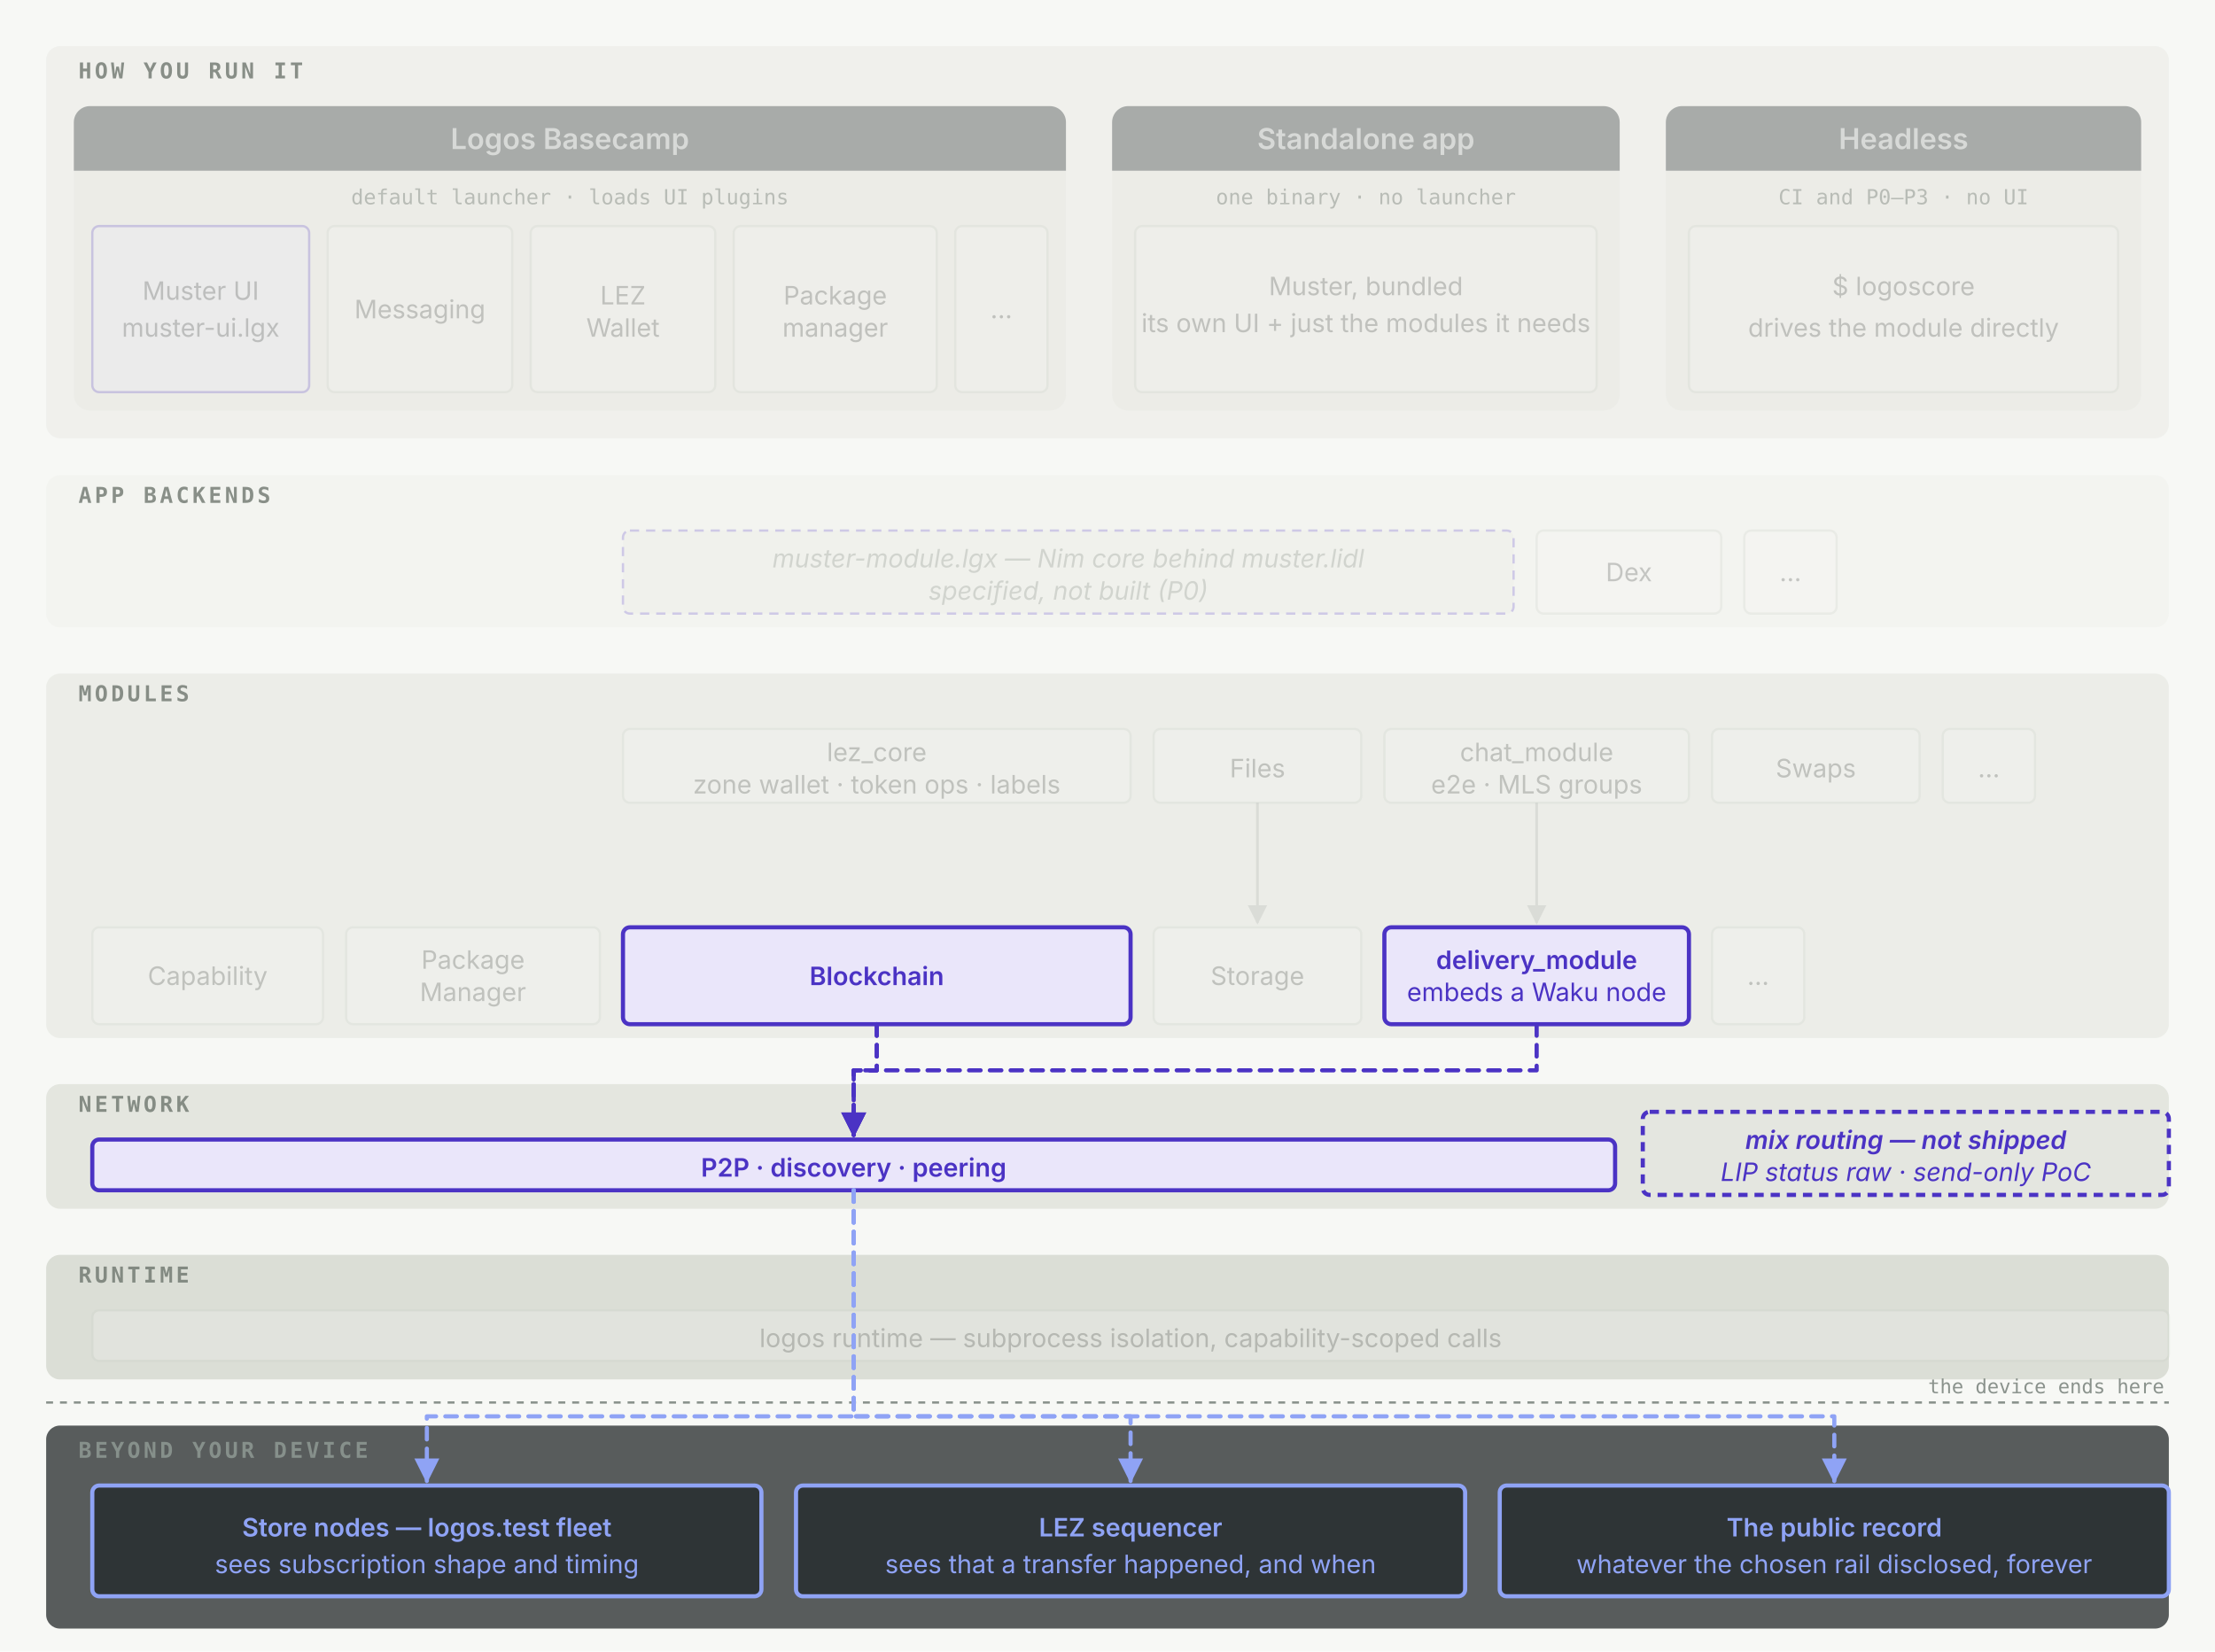
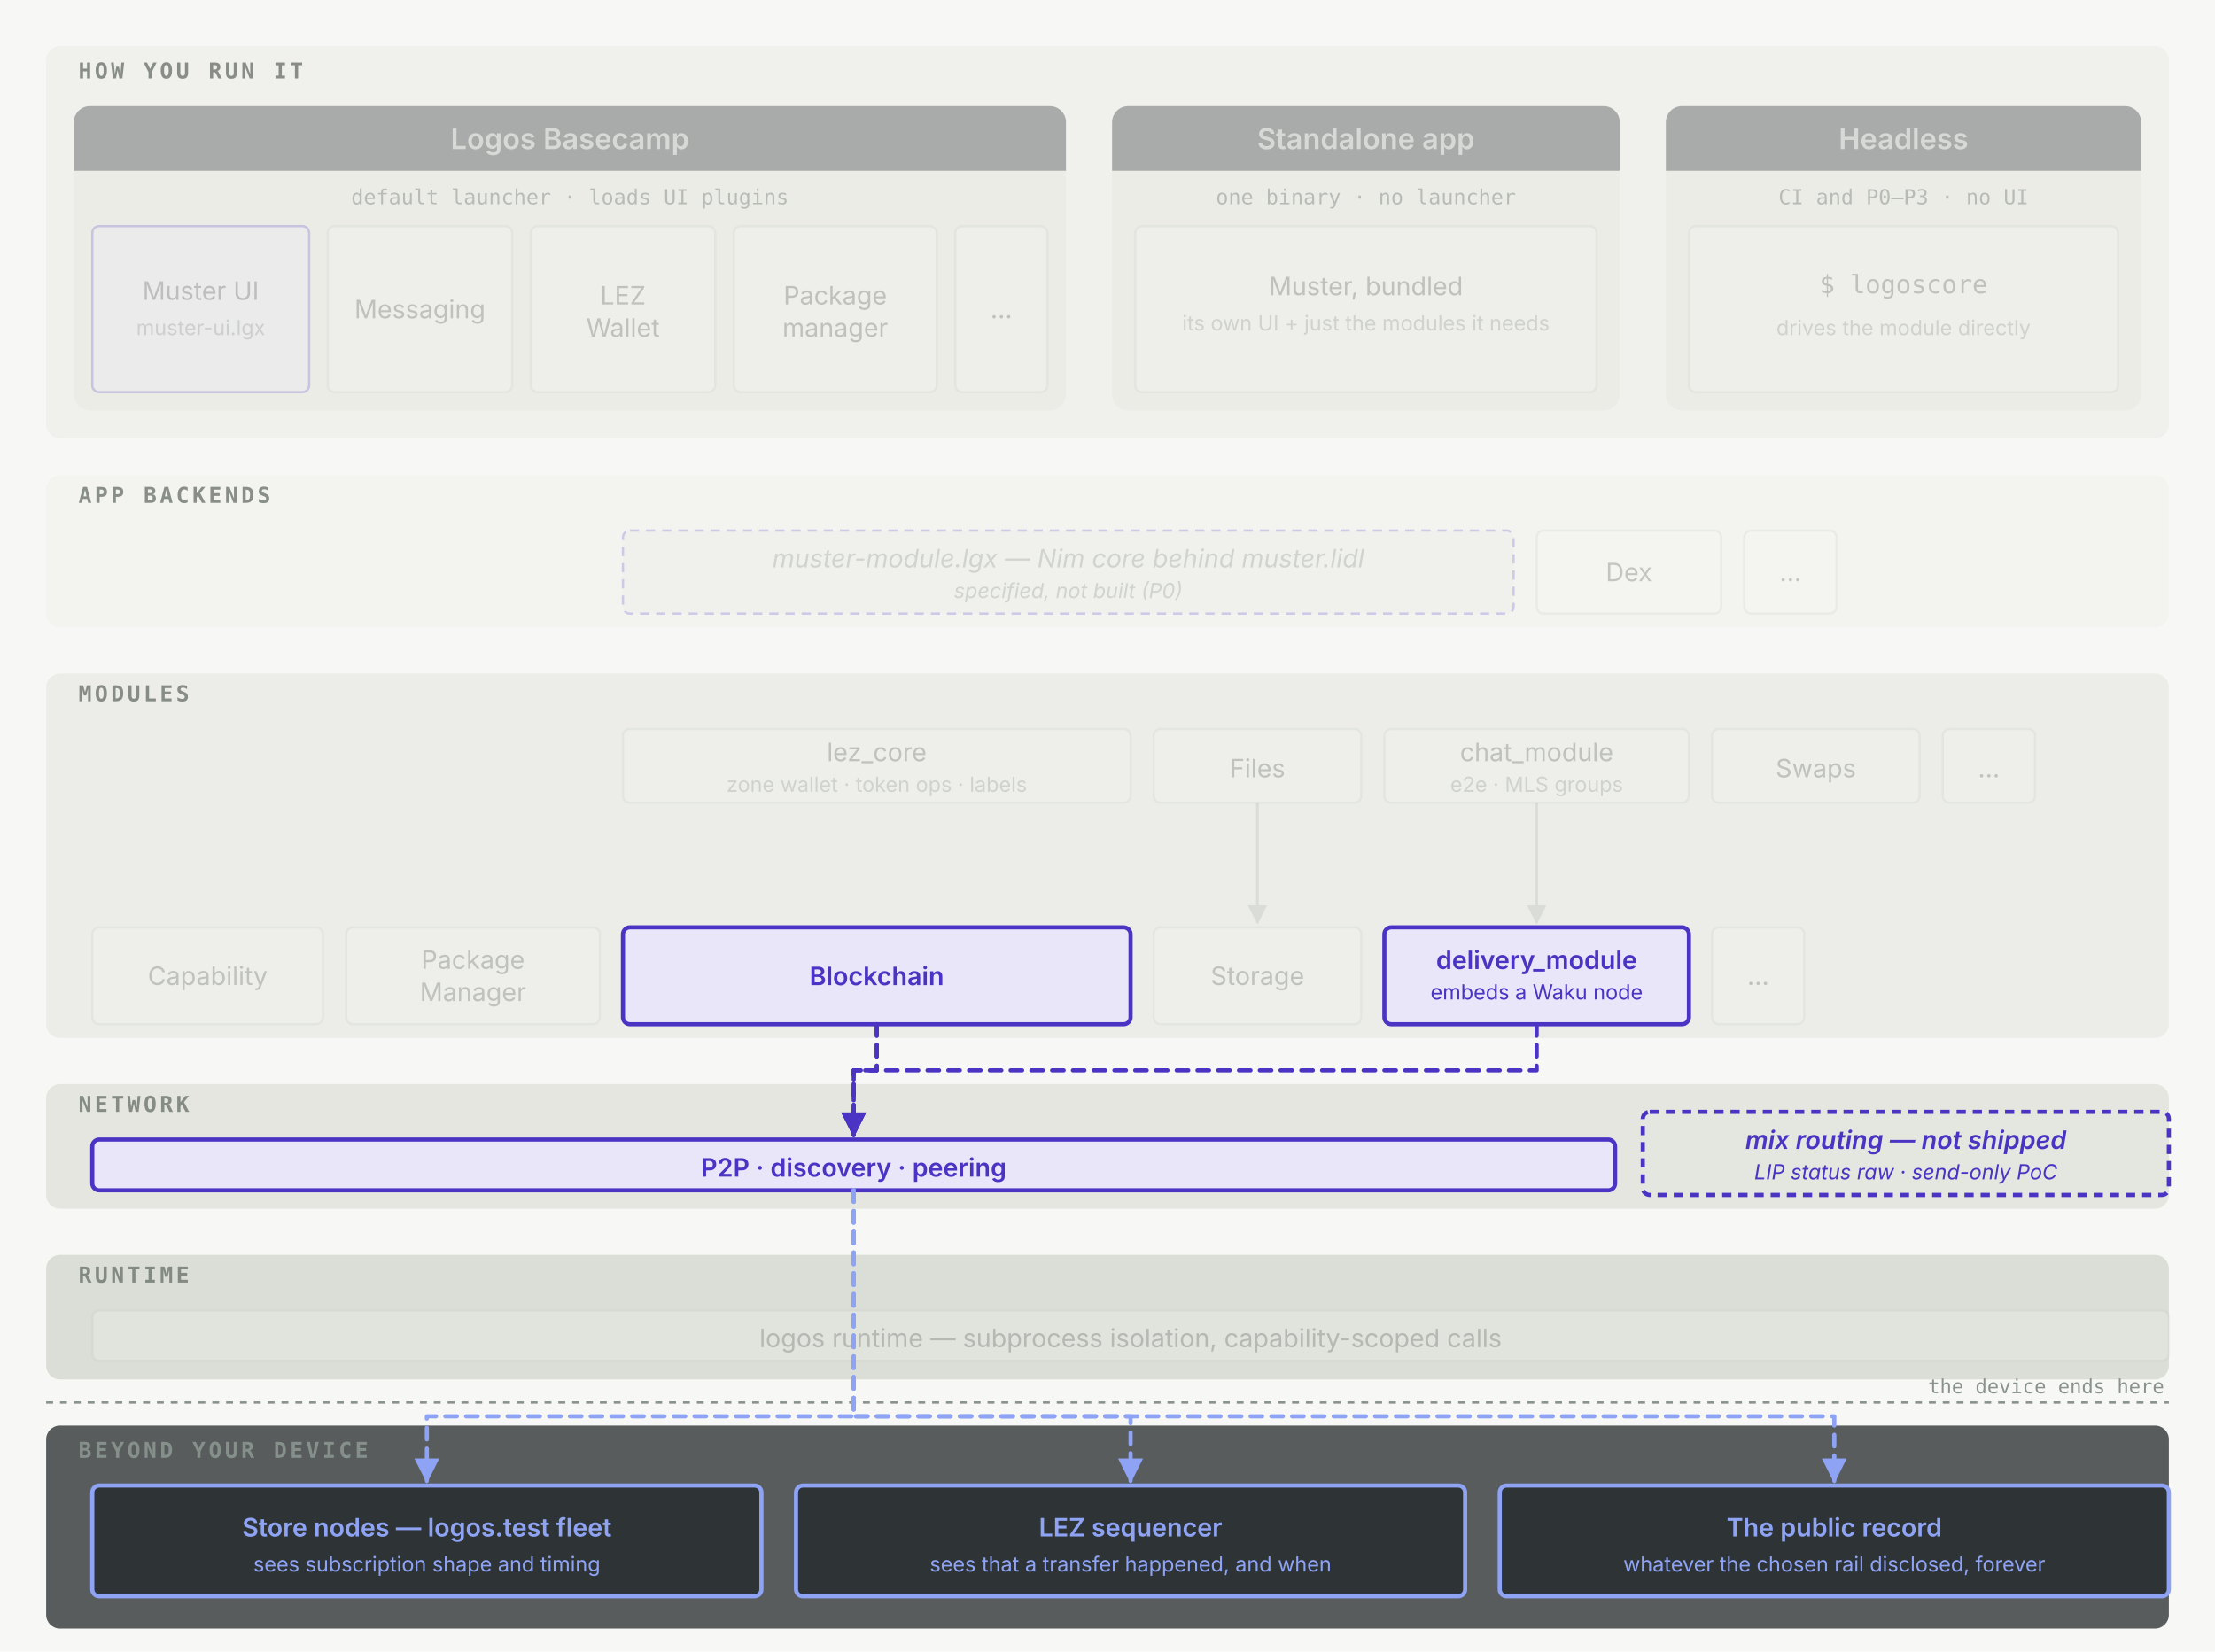
<svg xmlns="http://www.w3.org/2000/svg" class="bc-svg" width="960" height="716" viewBox="0 0 960 716" data-view="beyond" role="img" aria-labelledby="bc-svg-title bc-svg-desc">
  <style>
  /* Tokens are declared on .bc-svg as well as .bc so that an &lt;svg&gt; lifted out of
     this page for static export carries them without any CSS rewriting. */
  .bc, .bc-svg {
    --bc-paper:   #E4E6E0;
    --bc-surface: #F7F8F5;
    --bc-ink:     #1A1F1C;
    --bc-muted:   #656E66;
    --bc-rule:    #C6CBC3;

    --bc-signal:      #4B33C4;
    --bc-signal-soft: #EAE6FA;
    --bc-settled:      #1E6B52;
    --bc-settled-soft: #DFEDE6;
    --bc-alarm:      #A32D1E;
    --bc-alarm-soft: #F6E3DF;

    --bc-outside:        #23282A;
    --bc-outside-ink:    #DCE2DE;
    --bc-outside-rule:   #3A4144;
    --bc-outside-accent: #8FA3F5;

    --bc-mono: 'DM Mono', ui-monospace, 'SF Mono', Menlo, monospace;
    --bc-sans: 'Instrument Sans', -apple-system, BlinkMacSystemFont, 'Segoe UI', sans-serif;
    --bc-dim: 0.22;
  }
  .bc { margin: 2em 0; color: #1A1F1C; }

  .bc-panel {
    background: #F7F8F5;
    border: 1px solid #C6CBC3;
    border-radius: 10px;
    overflow: hidden;
  }
  .bc-panel-header {
    padding: 0.7em 1.1em;
    background: #E4E6E0;
    border-bottom: 1px solid #C6CBC3;
    font-family: 'DM Mono', ui-monospace, 'SF Mono', Menlo, monospace;
    font-size: 0.7em;
    font-weight: 600;
    color: #656E66;
    text-transform: uppercase;
    letter-spacing: 0.08em;
    display: flex;
    align-items: center;
    gap: 0.6em;
  }
  .bc-panel-header .bc-spacer { margin-left: auto; }

  .bc-playpause {
    font-family: 'DM Mono', ui-monospace, 'SF Mono', Menlo, monospace;
    font-size: 0.95em;
    text-transform: uppercase;
    letter-spacing: 0.06em;
    padding: 0.3em 0.7em;
    border: 1px solid #C6CBC3;
    background: #F7F8F5;
    color: #656E66;
    border-radius: 999px;
    cursor: pointer;
  }
  .bc-playpause:hover { border-color: #1A1F1C; color: #1A1F1C; }
  .bc-playpause:focus-visible { outline: 2px solid #4B33C4; outline-offset: 2px; }

  /* ── Tabs ── */
  .bc-tabs {
    display: flex;
    flex-wrap: wrap;
    gap: 0.35em;
    padding: 0.85em 1em;
    background: #E4E6E0;
    border-bottom: 1px solid #C6CBC3;
  }
  .bc-tab {
    font-family: 'Instrument Sans', -apple-system, BlinkMacSystemFont, 'Segoe UI', sans-serif;
    font-size: 0.82em;
    font-weight: 500;
    padding: 0.42em 0.9em;
    border: 1px solid #C6CBC3;
    background: #F7F8F5;
    color: #656E66;
    border-radius: 999px;
    cursor: pointer;
    line-height: 1.25;
  }
  .bc-tab:hover { border-color: #1A1F1C; color: #1A1F1C; }
  .bc-tab:focus-visible { outline: 2px solid #4B33C4; outline-offset: 2px; }
  .bc-tab[aria-selected="true"] {
    background: #1A1F1C;
    border-color: #1A1F1C;
    color: #F7F8F5;
  }

  .bc-stage { padding: 1.3em 1em 0.9em; background: #F7F8F5; }
  .bc-svg { display: block; width: 100%; height: auto; max-width: 100%; }

  /* ── Layer bands ── */
  .bc-layer-bg { stroke: none; transition: opacity 0.3s ease; }
  .bc-layer-entry   { fill: #EDEEEA; }
  .bc-layer-apps    { fill: #F2F3EF; }
  .bc-layer-modules { fill: #E8EAE4; }
  .bc-layer-network { fill: #DDE0D8; }
  .bc-layer-runtime { fill: #D2D6CC; }
  .bc-layer-beyond  { fill: #23282A; }

  .bc-layer-label {
    font-family: 'DM Mono', ui-monospace, 'SF Mono', Menlo, monospace;
    font-size: 9.5px;
    font-weight: 600;
    letter-spacing: 0.14em;
    fill: #656E66;
    transition: opacity 0.3s ease;
  }
  .bc-layer-label-out { fill: #96A19B; }

  /* ── Nodes ── */
  .bc-node rect {
    fill: #F7F8F5;
    stroke: #C6CBC3;
    stroke-width: 1;
    transition: fill 0.3s ease, stroke 0.3s ease, opacity 0.3s ease;
  }
  .bc-node text {
    font-family: 'Instrument Sans', -apple-system, BlinkMacSystemFont, 'Segoe UI', sans-serif;
    fill: #1A1F1C;
    font-size: 11px;
    text-anchor: middle;
    dominant-baseline: middle;
    transition: fill 0.3s ease, opacity 0.3s ease;
  }
-   .bc-node-sub { font-size: 9px; fill: #656E66; }
-   .bc-node-mono { font-family: 'DM Mono', ui-monospace, 'SF Mono', Menlo, monospace; }
+   /* Written `.bc-node text.x`, not `.x`: a bare single-class selector is
+      specificity 0-1-0 and loses to `.bc-node text` at 0-1-1, so the modifier's
+      font-size would apply while its FILL silently did not. */
+   .bc-node text.bc-node-sub { font-size: 9px; fill: #656E66; }
+   .bc-node text.bc-node-mono { font-family: 'DM Mono', ui-monospace, 'SF Mono', Menlo, monospace; }

  /* Ours, as opposed to the platform's. */
  .bc-node-ours rect { stroke: #4B33C4; fill: #EAE6FA; }

  /* Specified but not built. Dashed, and it says so in words as well —
     the dash is a reminder, the label is the claim. */
  .bc-node-unbuilt rect { stroke-dasharray: 4 3; fill: #E4E6E0; }
  .bc-node-unbuilt text { font-style: italic; fill: #656E66; }

  /* Beyond the device: dark ground, light ink. */
  .bc-node-out rect { fill: #2E3436; stroke: #3A4144; }
  .bc-node-out text { fill: #DCE2DE; }
-   .bc-node-out .bc-node-sub { fill: #96A19B; }
+   /* .bc-svg-prefixed so it outranks `.bc-node text.bc-node-sub` above rather
+      than depending on source order — a dark-on-dark sub is unreadable. */
+   .bc-svg .bc-node-out text.bc-node-sub { fill: #96A19B; }

  /* ── Entry zones ── */
  .bc-entry .bc-entry-frame, .bc-entry .bc-entry-header { stroke: none; transition: fill 0.3s ease, opacity 0.3s ease; }
  .bc-entry .bc-entry-frame  { fill: #E4E6E0; }
  .bc-entry .bc-entry-header { fill: #3A4144; }
  .bc-entry text.bc-entry-title {
    font-family: 'Instrument Sans', -apple-system, BlinkMacSystemFont, 'Segoe UI', sans-serif; font-size: 12.5px; font-weight: 600;
    fill: #F7F8F5; text-anchor: middle; dominant-baseline: middle;
  }
  .bc-entry text.bc-entry-sub {
    font-family: 'DM Mono', ui-monospace, 'SF Mono', Menlo, monospace; font-size: 9px; fill: #656E66;
    text-anchor: middle; dominant-baseline: middle;
  }

  /* ── Arrows ── */
  .bc-arrow path { fill: none; stroke: #8A928C; stroke-width: 1.2; }
  .bc-arrow-head { fill: #8A928C; }
  .bc-flow-arrow path {
    fill: none; stroke-width: 1.8; stroke-linecap: round; stroke-linejoin: round;
    stroke-dasharray: 5 4;
    animation: bc-flow-dash 0.9s linear infinite;
  }
  @keyframes bc-flow-dash { to { stroke-dashoffset: -18; } }

  /* ── Dimming ── */
  .bc-svg[data-view]:not([data-view="overview"]) .bc-node:not(.bc-hl) rect,
  .bc-svg[data-view]:not([data-view="overview"]) .bc-node:not(.bc-hl) text {
    opacity: 0.22;
  }
  .bc-svg[data-view]:not([data-view="overview"]) .bc-entry:not(.bc-hl) .bc-entry-frame,
  .bc-svg[data-view]:not([data-view="overview"]) .bc-entry:not(.bc-hl) .bc-entry-header {
    opacity: 0.38;
  }
  .bc-svg[data-view]:not([data-view="overview"]) .bc-entry:not(.bc-hl) text.bc-entry-title { opacity: 0.6; }
  .bc-svg[data-view]:not([data-view="overview"]) .bc-entry:not(.bc-hl) text.bc-entry-sub { opacity: 0.38; }
  .bc-svg[data-view]:not([data-view="overview"]) .bc-arrow-static:not(.bc-hl) path,
  .bc-svg[data-view]:not([data-view="overview"]) .bc-arrow-static:not(.bc-hl) .bc-arrow-head { opacity: 0.18; }
  .bc-svg[data-view]:not([data-view="overview"]) .bc-layer-bg,
  .bc-svg[data-view]:not([data-view="overview"]) .bc-layer-label { opacity: 0.75; }

  /* ── Highlight ── */
  .bc-svg .bc-hl.bc-node rect { fill: #EAE6FA; stroke: #4B33C4; stroke-width: 1.8; }
  .bc-svg .bc-hl.bc-node text { fill: #4B33C4; font-weight: 600; }
  .bc-svg .bc-hl.bc-node .bc-node-sub { font-weight: 400; }
  .bc-svg .bc-hl.bc-entry .bc-entry-frame { fill: #EAE6FA; }
  .bc-svg .bc-hl.bc-entry .bc-entry-header { fill: #4B33C4; }

  /* Beyond the boundary keeps its dark ground when lit — crossing out of the
     device is the one thing a highlight must never make look safe. */
  .bc-svg .bc-hl.bc-node-out rect { fill: #2E3436; stroke: #8FA3F5; stroke-width: 1.8; }
  .bc-svg .bc-hl.bc-node-out text { fill: #8FA3F5; }

  .bc-svg .bc-hl.bc-node-unbuilt rect { fill: #E4E6E0; stroke: #4B33C4; }
  .bc-svg .bc-hl.bc-node-unbuilt text { fill: #4B33C4; font-style: italic; }

  .bc-flow-arrow path { stroke: #4B33C4; }
  .bc-flow-arrow .bc-arrow-head { fill: #4B33C4; }
  .bc-flow-arrow.bc-flow-out path { stroke: #8FA3F5; }
  .bc-flow-arrow.bc-flow-out .bc-arrow-head { fill: #8FA3F5; }

  /* ── Caption ── */
  .bc-caption { padding: 1em 1.3em 1.15em; border-top: 1px solid #C6CBC3; background: #E4E6E0; }
  .bc-caption h3 { font-family: 'Instrument Sans', -apple-system, BlinkMacSystemFont, 'Segoe UI', sans-serif; font-size: 0.98em; font-weight: 600; margin: 0 0 0.3em; }
  .bc-caption p { margin: 0; font-size: 0.92em; color: #3F4742; line-height: 1.6; }
  .bc-caption .bc-tag {
    display: inline-block; font-family: 'DM Mono', ui-monospace, 'SF Mono', Menlo, monospace; font-size: 0.72em;
    padding: 0.12em 0.5em; border-radius: 3px; background: #F7F8F5;
    border: 1px solid #C6CBC3; color: #656E66;
    text-transform: uppercase; letter-spacing: 0.05em; margin-right: 0.5em; vertical-align: 2px;
  }

  .bc-legend {
    display: flex; flex-wrap: wrap; gap: 1.4em;
    padding: 0.8em 1.3em; border-top: 1px solid #C6CBC3;
    background: #F7F8F5; font-size: 0.8em; color: #656E66;
  }
  .bc-legend span { display: inline-flex; align-items: center; gap: 0.5em; }
  .bc-legend i { width: 20px; height: 12px; border-radius: 2px; display: inline-block; }
  .bc-key-ours    { background: #EAE6FA; border: 1px solid #4B33C4; }
  .bc-key-unbuilt { background: #E4E6E0; border: 1px dashed #656E66; }
  .bc-key-out     { background: #2E3436; border: 1px solid #3A4144; }

  .bc-sr {
    position: absolute; width: 1px; height: 1px; padding: 0; margin: -1px;
    overflow: hidden; clip: rect(0 0 0 0); white-space: nowrap; border: 0;
  }

  /* U-10: motion is decoration here, never the only carrier of meaning. */
  @media (prefers-reduced-motion: reduce) {
    .bc-flow-arrow path { animation: none; stroke-dasharray: none; }
    .bc-node rect, .bc-node text, .bc-layer-bg, .bc-layer-label,
    .bc-entry .bc-entry-frame, .bc-entry .bc-entry-header { transition: none; }
  }

  /* ── added by export-frames.mjs ── */
  .bc-dim rect, .bc-dim text { opacity: 0.22; }
  .bc-dim .bc-entry-frame, .bc-dim .bc-entry-header { opacity: 0.38; }
  .bc-dim text.bc-entry-title { opacity: 0.6; }
  .bc-dim path { opacity: 0.18; }
  .bc-flow-arrow path { animation: none; }
</style>
  <rect width="960" height="716" fill="#F7F8F5" />
  <defs>
    <marker id="bc-arrow-marker" viewBox="0 0 10 10" refX="9" refY="5" markerWidth="7" markerHeight="7" orient="auto-start-reverse">
      <path d="M 0 0 L 10 5 L 0 10 z" class="bc-arrow-head" />
    </marker>
    <marker id="bc-flow-marker" viewBox="0 0 10 10" refX="9" refY="5" markerWidth="6" markerHeight="6" orient="auto-start-reverse">
      <path d="M 0 0 L 10 5 L 0 10 z" fill="#4B33C4" />
    </marker>
    <marker id="bc-flow-marker-out" viewBox="0 0 10 10" refX="9" refY="5" markerWidth="6" markerHeight="6" orient="auto-start-reverse">
      <path d="M 0 0 L 10 5 L 0 10 z" fill="#8FA3F5" />
    </marker>
  </defs>
  <rect class="bc-layer-bg bc-layer-entry" x="20" y="20" width="920" height="170" rx="6" />
  <rect class="bc-layer-bg bc-layer-apps" x="20" y="206" width="920" height="66" rx="6" />
  <rect class="bc-layer-bg bc-layer-modules" x="20" y="292" width="920" height="158" rx="6" />
  <rect class="bc-layer-bg bc-layer-network" x="20" y="470" width="920" height="54" rx="6" />
  <rect class="bc-layer-bg bc-layer-runtime" x="20" y="544" width="920" height="54" rx="6" />
  <rect class="bc-layer-bg bc-layer-beyond" x="20" y="618" width="920" height="88" rx="6" />
  <text class="bc-layer-label" x="34" y="34">HOW YOU RUN IT</text>
  <text class="bc-layer-label" x="34" y="218">APP BACKENDS</text>
  <text class="bc-layer-label" x="34" y="304">MODULES</text>
  <text class="bc-layer-label" x="34" y="482">NETWORK</text>
  <text class="bc-layer-label" x="34" y="556">RUNTIME</text>
  <text class="bc-layer-label bc-layer-label-out" x="34" y="632">BEYOND YOUR DEVICE</text>
  <path d="M 20 608 L 940 608" stroke="#8A928C" stroke-width="1" stroke-dasharray="3 3" fill="none" />
  <text x="938" y="604" text-anchor="end" font-family="'DM Mono',ui-monospace,Menlo,monospace" font-size="8.5" fill="#8A928C">the device ends here</text>
  <g class="bc-entry bc-dim" data-id="basecamp">
    <rect class="bc-entry-frame" x="32" y="46" width="430" height="132" rx="7" />
    <path class="bc-entry-header" d="M 39 46 L 455 46 A 7 7 0 0 1 462 53 L 462 74 L 32 74 L 32 53 A 7 7 0 0 1 39 46 Z" />
    <text class="bc-entry-title" x="247" y="60">Logos Basecamp</text>
    <text class="bc-entry-sub" x="247" y="86">default launcher · loads UI plugins</text>
  </g>
  <g class="bc-node bc-node-ours bc-dim" data-id="ui-muster">
    <rect x="40" y="98" width="94" height="72" rx="3" />
    <text x="87" y="126">Muster UI</text>
    <text x="87" y="142" class="bc-node-sub">muster-ui.lgx</text>
  </g>
  <g class="bc-node bc-dim" data-id="ui-messaging">
    <rect x="142" y="98" width="80" height="72" rx="3" />
    <text x="182" y="134">Messaging</text>
  </g>
  <g class="bc-node bc-dim" data-id="ui-wallet">
    <rect x="230" y="98" width="80" height="72" rx="3" />
    <text x="270" y="128">LEZ</text>
    <text x="270" y="142">Wallet</text>
  </g>
  <g class="bc-node bc-dim" data-id="ui-pkgmgr">
    <rect x="318" y="98" width="88" height="72" rx="3" />
    <text x="362" y="128">Package</text>
    <text x="362" y="142">manager</text>
  </g>
  <g class="bc-node bc-dim" data-id="ui-more">
    <rect x="414" y="98" width="40" height="72" rx="3" />
    <text x="434" y="134">…</text>
  </g>
  <g class="bc-entry bc-dim" data-id="standalone">
    <rect class="bc-entry-frame" x="482" y="46" width="220" height="132" rx="7" />
    <path class="bc-entry-header" d="M 489 46 L 695 46 A 7 7 0 0 1 702 53 L 702 74 L 482 74 L 482 53 A 7 7 0 0 1 489 46 Z" />
    <text class="bc-entry-title" x="592" y="60">Standalone app</text>
    <text class="bc-entry-sub" x="592" y="86">one binary · no launcher</text>
  </g>
  <g class="bc-node bc-dim" data-id="standalone-app">
    <rect x="492" y="98" width="200" height="72" rx="3" />
    <text x="592" y="124">Muster, bundled</text>
    <text x="592" y="140" class="bc-node-sub">its own UI + just the modules it needs</text>
  </g>
  <g class="bc-entry bc-dim" data-id="headless">
    <rect class="bc-entry-frame" x="722" y="46" width="206" height="132" rx="7" />
    <path class="bc-entry-header" d="M 729 46 L 921 46 A 7 7 0 0 1 928 53 L 928 74 L 722 74 L 722 53 A 7 7 0 0 1 729 46 Z" />
    <text class="bc-entry-title" x="825" y="60">Headless</text>
    <text class="bc-entry-sub" x="825" y="86">CI and P0–P3 · no UI</text>
  </g>
  <g class="bc-node bc-dim" data-id="headless-cli">
    <rect x="732" y="98" width="186" height="72" rx="3" />
    <text x="825" y="124" class="bc-node-mono">$ logoscore</text>
    <text x="825" y="142" class="bc-node-sub">drives the module directly</text>
  </g>
  <g class="bc-node bc-node-ours bc-node-unbuilt bc-dim" data-id="muster-module">
    <rect x="270" y="230" width="386" height="36" rx="3" />
    <text x="463" y="242">muster-module.lgx — Nim core behind muster.lidl</text>
    <text x="463" y="256" class="bc-node-sub">specified, not built (P0)</text>
  </g>
  <g class="bc-node bc-dim" data-id="app-dex">
    <rect x="666" y="230" width="80" height="36" rx="3" />
    <text x="706" y="248">Dex</text>
  </g>
  <g class="bc-node bc-dim" data-id="app-more">
    <rect x="756" y="230" width="40" height="36" rx="3" />
    <text x="776" y="248">…</text>
  </g>
  <g class="bc-node bc-dim" data-id="lez">
    <rect x="270" y="316" width="220" height="32" rx="3" />
    <text x="380" y="326">lez_core</text>
    <text x="380" y="340" class="bc-node-sub">zone wallet · token ops · labels</text>
  </g>
  <g class="bc-node bc-dim" data-id="files">
    <rect x="500" y="316" width="90" height="32" rx="3" />
    <text x="545" y="333">Files</text>
  </g>
  <g class="bc-node bc-dim" data-id="chat">
    <rect x="600" y="316" width="132" height="32" rx="3" />
    <text x="666" y="326">chat_module</text>
    <text x="666" y="340" class="bc-node-sub">e2e · MLS groups</text>
  </g>
  <g class="bc-node bc-dim" data-id="swaps">
    <rect x="742" y="316" width="90" height="32" rx="3" />
    <text x="787" y="333">Swaps</text>
  </g>
  <g class="bc-node bc-dim" data-id="modules-upper-more">
    <rect x="842" y="316" width="40" height="32" rx="3" />
    <text x="862" y="333">…</text>
  </g>
  <g class="bc-arrow bc-arrow-static bc-dim" data-id="arrow-chat-delivery">
    <path d="M 666 348 L 666 400" marker-end="url(#bc-arrow-marker)" />
  </g>
  <g class="bc-arrow bc-arrow-static bc-dim" data-id="arrow-files-storage">
    <path d="M 545 348 L 545 400" marker-end="url(#bc-arrow-marker)" />
  </g>
  <g class="bc-node bc-dim" data-id="capability">
    <rect x="40" y="402" width="100" height="42" rx="3" />
    <text x="90" y="423">Capability</text>
  </g>
  <g class="bc-node bc-dim" data-id="package-manager">
    <rect x="150" y="402" width="110" height="42" rx="3" />
    <text x="205" y="416">Package</text>
    <text x="205" y="430">Manager</text>
  </g>
  <g class="bc-node bc-hl" data-id="blockchain">
    <rect x="270" y="402" width="220" height="42" rx="3" />
    <text x="380" y="423">Blockchain</text>
  </g>
  <g class="bc-node bc-dim" data-id="storage">
    <rect x="500" y="402" width="90" height="42" rx="3" />
    <text x="545" y="423">Storage</text>
  </g>
  <g class="bc-node bc-hl" data-id="delivery">
    <rect x="600" y="402" width="132" height="42" rx="3" />
    <text x="666" y="416">delivery_module</text>
    <text x="666" y="430" class="bc-node-sub">embeds a Waku node</text>
  </g>
  <g class="bc-node bc-dim" data-id="modules-lower-more">
    <rect x="742" y="402" width="40" height="42" rx="3" />
    <text x="762" y="423">…</text>
  </g>
  <g class="bc-node bc-hl" data-id="p2p">
    <rect x="40" y="494" width="660" height="22" rx="3" />
    <text x="370" y="506">P2P · discovery · peering</text>
  </g>
  <g class="bc-node bc-node-unbuilt bc-hl" data-id="mix">
    <rect x="712" y="482" width="228" height="36" rx="3" />
    <text x="826" y="494">mix routing — not shipped</text>
    <text x="826" y="508" class="bc-node-sub">LIP status raw · send-only PoC</text>
  </g>
  <g class="bc-node bc-dim" data-id="runtime">
    <rect x="40" y="568" width="900" height="22" rx="3" />
    <text x="490" y="580">logos runtime — subprocess isolation, capability-scoped calls</text>
  </g>
  <g class="bc-node bc-node-out bc-hl" data-id="store-nodes">
    <rect x="40" y="644" width="290" height="48" rx="3" />
    <text x="185" y="662">Store nodes — logos.test fleet</text>
    <text x="185" y="678" class="bc-node-sub">sees subscription shape and timing</text>
  </g>
  <g class="bc-node bc-node-out bc-hl" data-id="sequencer">
    <rect x="345" y="644" width="290" height="48" rx="3" />
    <text x="490" y="662">LEZ sequencer</text>
    <text x="490" y="678" class="bc-node-sub">sees that a transfer happened, and when</text>
  </g>
  <g class="bc-node bc-node-out bc-hl" data-id="public-record">
    <rect x="650" y="644" width="290" height="48" rx="3" />
    <text x="795" y="662">The public record</text>
    <text x="795" y="678" class="bc-node-sub">whatever the chosen rail disclosed, forever</text>
  </g>
  <g class="bc-flow-arrows">
    <g class="bc-arrow bc-flow-arrow">
      <path d="M 666 444 L 666 464 L 370 464 L 370 492" marker-end="url(#bc-flow-marker)" />
    </g>
    <g class="bc-arrow bc-flow-arrow bc-flow-out">
      <path d="M 370 516 L 370 614 L 185 614 L 185 642" marker-end="url(#bc-flow-marker-out)" />
    </g>
    <g class="bc-arrow bc-flow-arrow">
      <path d="M 380 444 L 380 464 L 370 464 L 370 492" marker-end="url(#bc-flow-marker)" />
    </g>
    <g class="bc-arrow bc-flow-arrow bc-flow-out">
      <path d="M 370 516 L 370 614 L 490 614 L 490 642" marker-end="url(#bc-flow-marker-out)" />
    </g>
    <g class="bc-arrow bc-flow-arrow">
      <path d="M 380 444 L 380 464 L 370 464 L 370 492" marker-end="url(#bc-flow-marker)" />
    </g>
    <g class="bc-arrow bc-flow-arrow bc-flow-out">
      <path d="M 370 516 L 370 614 L 795 614 L 795 642" marker-end="url(#bc-flow-marker-out)" />
    </g>
  </g>
</svg>
